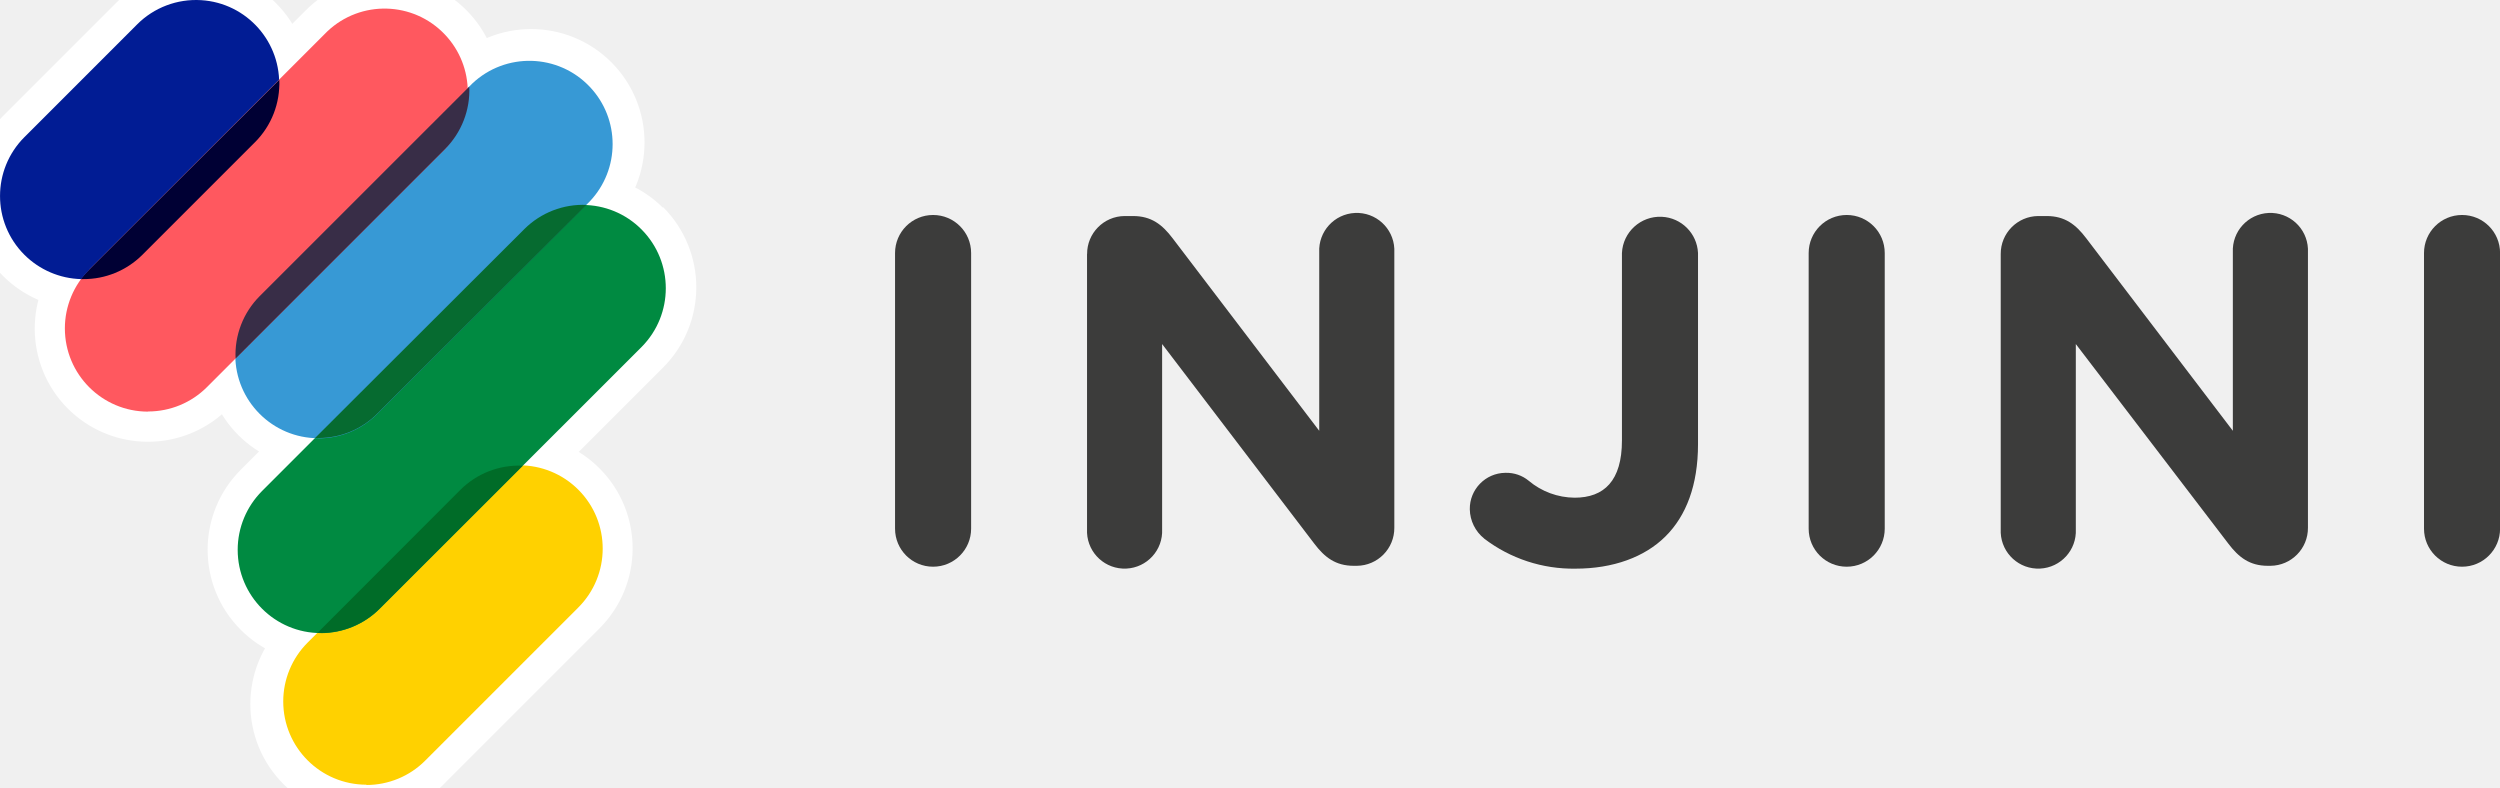
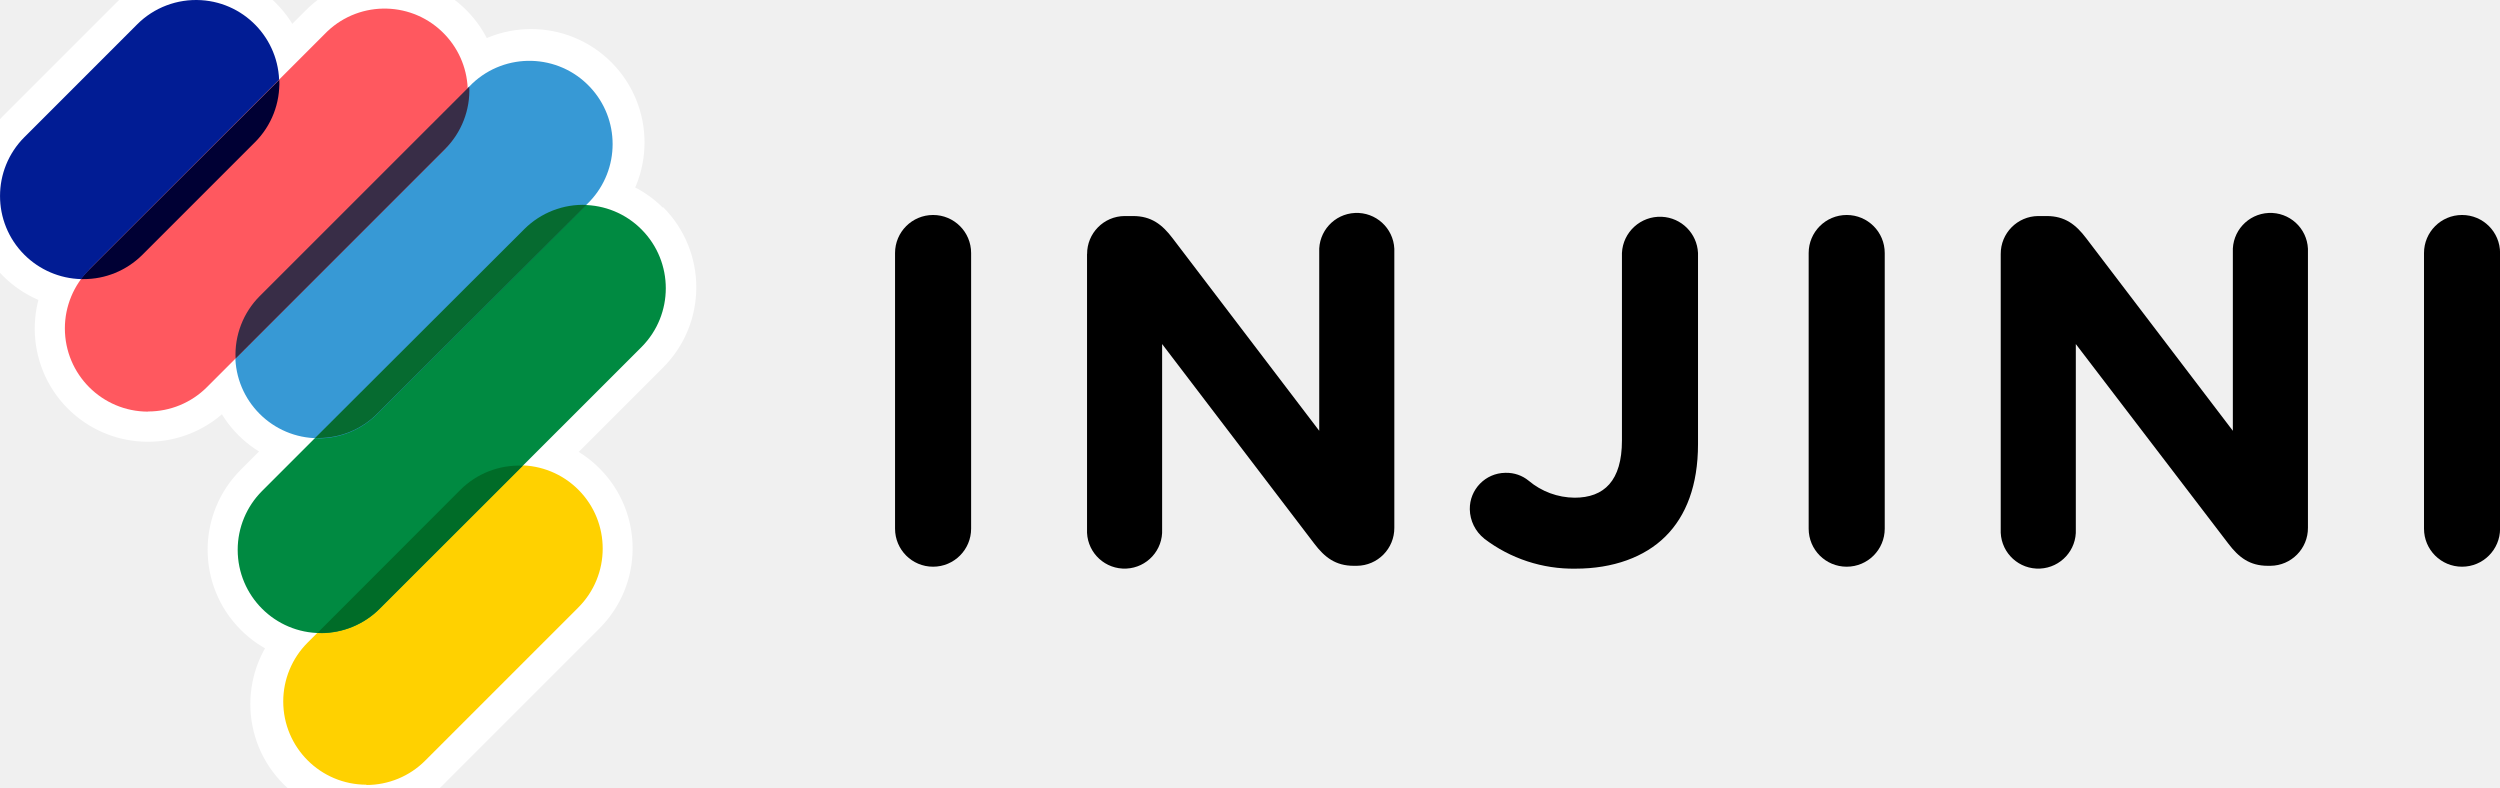
<svg xmlns="http://www.w3.org/2000/svg" id="Layer_2" data-name="Layer 2" viewBox="0 0 332.58 104.76">
  <defs>
    <style>
      .cls-1 {
        fill: #ffd100;
      }

      .cls-1, .cls-2, .cls-3, .cls-4, .cls-5, .cls-6, .cls-7, .cls-8, .cls-9, .cls-10, .cls-11 {
        stroke-width: 0px;
      }

      .cls-2 {
        fill: #008a41;
      }

      .cls-3 {
-         fill: #3c3c3b;
+         fill: #000;
      }

      .cls-4 {
        fill: #011c94;
      }

      .cls-5 {
        fill: #006c28;
      }

      .cls-6 {
        fill: #fff;
        stroke: #fff;
        stroke-width: 8px;
        stroke-linejoin: round;
      }

      .cls-7 {
        fill: #382d47;
      }

      .cls-8 {
        fill: #3799d5;
      }

      .cls-9 {
        fill: #000034;
      }

      .cls-10 {
        fill: #066b30;
      }

      .cls-11 {
        fill: #ff585f;
      }
    </style>
  </defs>
  <g id="Layer_1-2" data-name="Layer 1">
    <g id="Layer_1-2" data-name="Layer 1-2">
      <path class="cls-3" d="M119.07,33.66c0-2.79,2.26-5.06,5.06-5.06s5.06,2.26,5.06,5.06v36.67c0,2.79-2.26,5.06-5.06,5.06s-5.06-2.26-5.06-5.06h0v-36.67Z" />
      <path class="cls-3" d="M144.62,33.8c-.02-2.77,2.21-5.04,4.99-5.06.02,0,.05,0,.07,0h1.05c2.43,0,3.88,1.13,5.26,2.95l19.51,25.62v-23.75c-.13-2.76,2-5.1,4.76-5.23,2.76-.13,5.1,2,5.23,4.76,0,.16,0,.32,0,.48v36.64c.02,2.77-2.21,5.04-4.99,5.06-.02,0-.05,0-.07,0h-.33c-2.43,0-3.88-1.13-5.26-2.95l-20.24-26.55v24.64c.13,2.76-2,5.1-4.76,5.23-2.76.13-5.1-2-5.23-4.76,0-.16,0-.32,0-.48v-36.59Z" />
      <path class="cls-3" d="M197.44,71.64c-1.18-.94-1.88-2.37-1.91-3.88-.04-2.65,2.08-4.83,4.73-4.86.02,0,.05,0,.07,0,1.1-.02,2.18.35,3.03,1.05,1.71,1.44,3.87,2.24,6.11,2.26,3.94,0,6.3-2.26,6.3-7.61v-24.94c.13-2.8,2.51-4.95,5.3-4.82,2.61.12,4.7,2.21,4.82,4.82v25.43c0,5.45-1.57,9.54-4.34,12.28-2.77,2.75-6.96,4.28-11.96,4.28-4.38.07-8.67-1.34-12.15-4" />
      <path class="cls-3" d="M240.61,33.66c0-2.79,2.26-5.06,5.06-5.06s5.06,2.26,5.06,5.06v36.67c0,2.79-2.26,5.06-5.06,5.06s-5.06-2.26-5.06-5.06h0v-36.67Z" />
      <path class="cls-3" d="M266.16,33.8c-.02-2.77,2.21-5.04,4.99-5.06.02,0,.05,0,.07,0h1.05c2.43,0,3.88,1.13,5.26,2.95l19.51,25.62v-23.75c-.13-2.76,2-5.1,4.76-5.23,2.76-.13,5.1,2,5.23,4.76,0,.16,0,.32,0,.48v36.64c.02,2.77-2.21,5.04-4.99,5.06,0,0-.02,0-.02,0h-.32c-2.43,0-3.88-1.13-5.26-2.95l-20.29-26.55v24.64c.13,2.76-2,5.1-4.76,5.23-2.76.13-5.1-2-5.23-4.76,0-.16,0-.32,0-.48v-36.59Z" />
      <path class="cls-3" d="M322.47,33.66c0-2.79,2.26-5.06,5.06-5.06s5.06,2.26,5.06,5.06v36.67c0,2.79-2.26,5.06-5.06,5.06s-5.06-2.26-5.06-5.06h0v-36.67Z" />
      <path class="cls-6" d="M85.37,30.47c-1.95-1.95-4.56-3.09-7.32-3.21l.46-.48c4.32-4.34,4.31-11.35-.02-15.68-4.34-4.32-11.35-4.31-15.68.02l-.38.4c-.26-6.1-5.41-10.84-11.52-10.59-2.77.12-5.4,1.27-7.36,3.23l-6.44,6.44C36.86,4.5,31.7-.24,25.6.02c-2.77.12-5.4,1.27-7.36,3.23L3.25,18.24c-4.32,4.32-4.33,11.32-.02,15.64,2.01,2.01,4.72,3.18,7.56,3.25-3.63,4.91-2.6,11.84,2.31,15.47,4.41,3.26,10.54,2.8,14.42-1.08l3.81-3.81c.22,5.75,4.83,10.35,10.58,10.56l-7.05,7.05c-4.32,4.32-4.32,11.32,0,15.64,1.96,1.97,4.59,3.12,7.37,3.23l-1.3,1.29c-4.53,4.11-4.86,11.12-.74,15.64,4.11,4.53,11.12,4.86,15.64.74.26-.23.5-.48.73-.73l20.36-20.36c4.32-4.32,4.32-11.32,0-15.64-1.96-1.97-4.59-3.12-7.37-3.23l15.84-15.84c4.32-4.33,4.32-11.34,0-15.67" />
      <path class="cls-1" d="M48.75,104.39c-6.12,0-11.07-4.96-11.07-11.08,0-2.93,1.17-5.75,3.24-7.82l20.36-20.36c4.34-4.32,11.35-4.3,15.67.03,4.32,4.34,4.3,11.35-.03,15.67l-20.36,20.36c-2.07,2.08-4.89,3.24-7.83,3.24" />
      <path class="cls-2" d="M42.69,84.22c-6.12,0-11.07-4.96-11.07-11.08,0-2.93,1.17-5.75,3.24-7.82l34.85-34.85c4.35-4.3,11.36-4.27,15.66.08,4.27,4.32,4.27,11.27,0,15.59l-34.85,34.84c-2.07,2.08-4.89,3.25-7.83,3.25" />
      <path class="cls-5" d="M69.54,61.95c-3.1-.14-6.11,1.03-8.3,3.22l-19.01,19.03h.46c2.94,0,5.75-1.17,7.83-3.25l19.03-19Z" />
      <path class="cls-8" d="M42.37,58.3c-6.12,0-11.07-4.96-11.07-11.08,0-2.93,1.17-5.75,3.24-7.82l28.28-28.28c4.44-4.2,11.45-4.01,15.65.44,4.04,4.27,4.04,10.96-.01,15.23l-28.28,28.28c-2.07,2.09-4.89,3.25-7.83,3.25" />
      <path class="cls-10" d="M78.05,27.26c-3.09-.14-6.1,1.03-8.29,3.21l-27.85,27.8h.46c2.94,0,5.76-1.16,7.83-3.25l27.85-27.77Z" />
      <path class="cls-11" d="M19.7,54.76c-6.12,0-11.07-4.96-11.07-11.08,0-2.93,1.17-5.75,3.24-7.82L43.54,4.18C47.98-.03,54.99.16,59.19,4.6c4.05,4.27,4.05,10.95.01,15.23l-31.67,31.67c-2.08,2.08-4.89,3.24-7.83,3.24" />
      <path class="cls-7" d="M62.43,11.52l-27.88,27.87c-2.19,2.2-3.36,5.21-3.21,8.31l27.87-27.88c2.19-2.19,3.36-5.21,3.22-8.3" />
      <path class="cls-9" d="M10.79,37.13h.28c2.93.02,5.74-1.13,7.83-3.19l15.03-15.03c2.19-2.19,3.36-5.21,3.22-8.3l-25.29,25.25c-.41.39-.79.82-1.13,1.28" />
      <path class="cls-4" d="M11.87,35.85l25.25-25.25v1.13C37.49,5.64,32.85.39,26.75.02c-3.17-.19-6.27.98-8.51,3.23L3.25,18.24c-4.32,4.32-4.33,11.32-.02,15.64,2.01,2.01,4.72,3.18,7.56,3.25.34-.45.72-.88,1.13-1.28" />
    </g>
  </g>
</svg>
